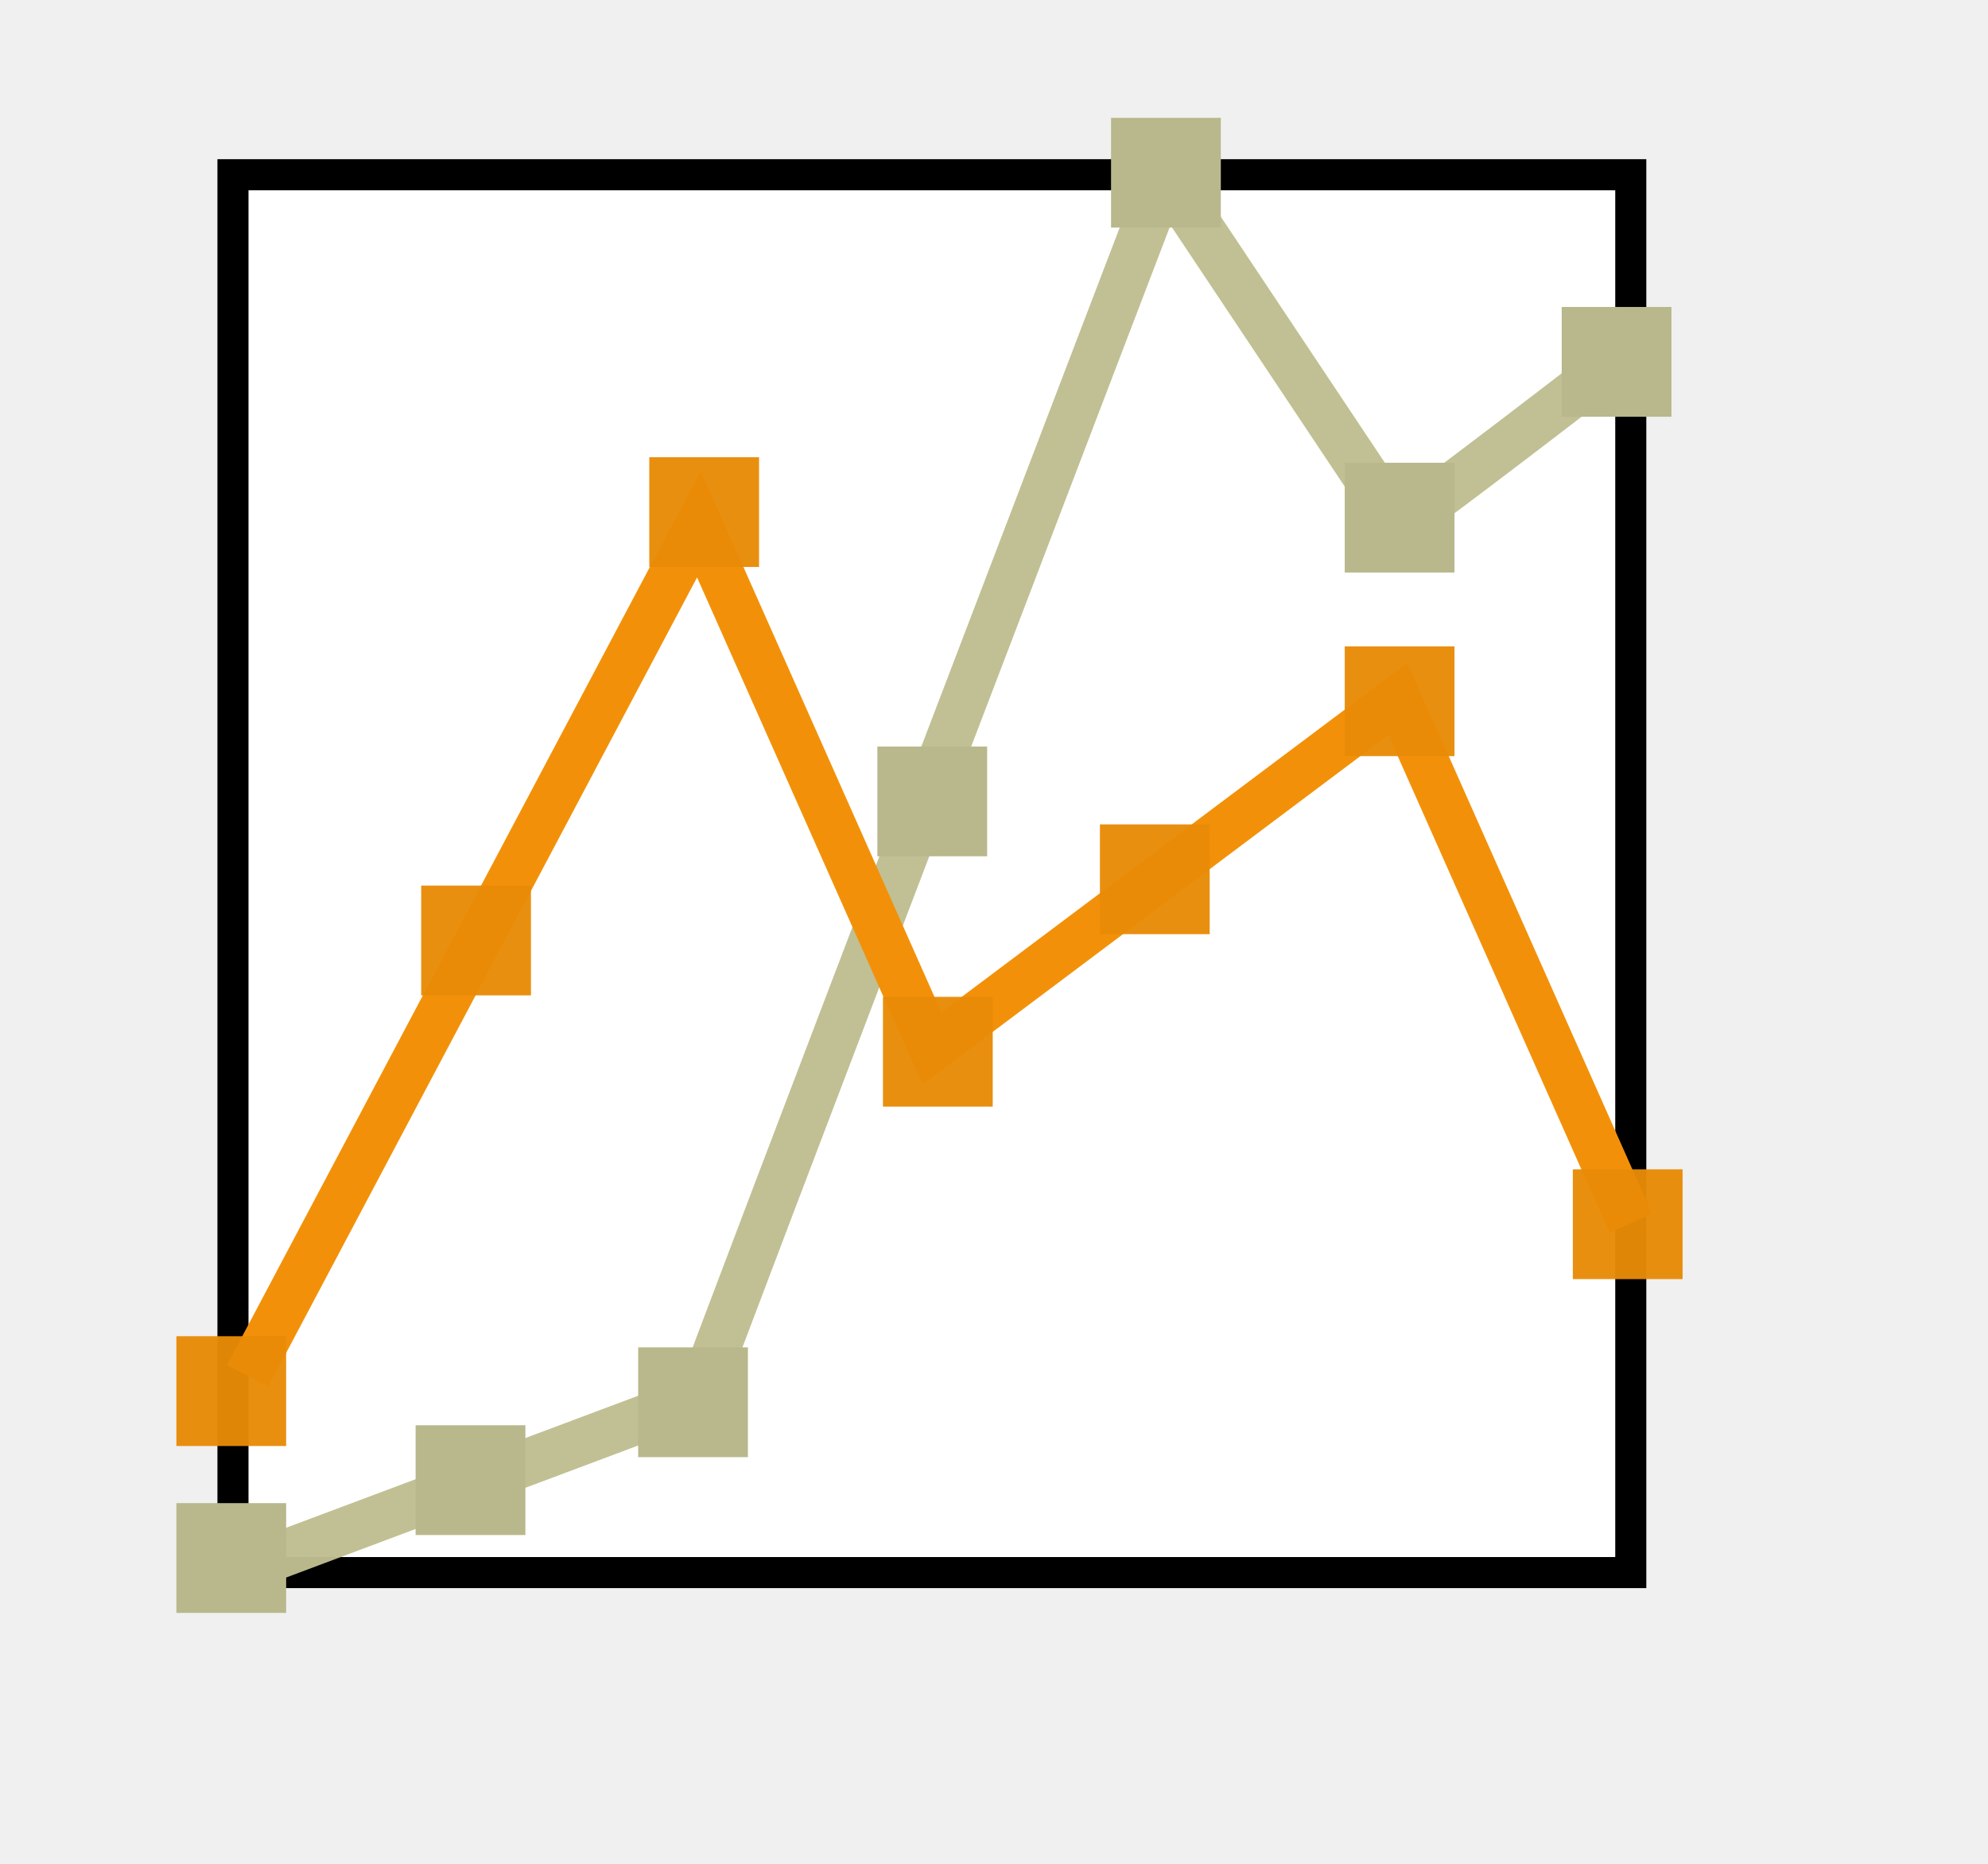
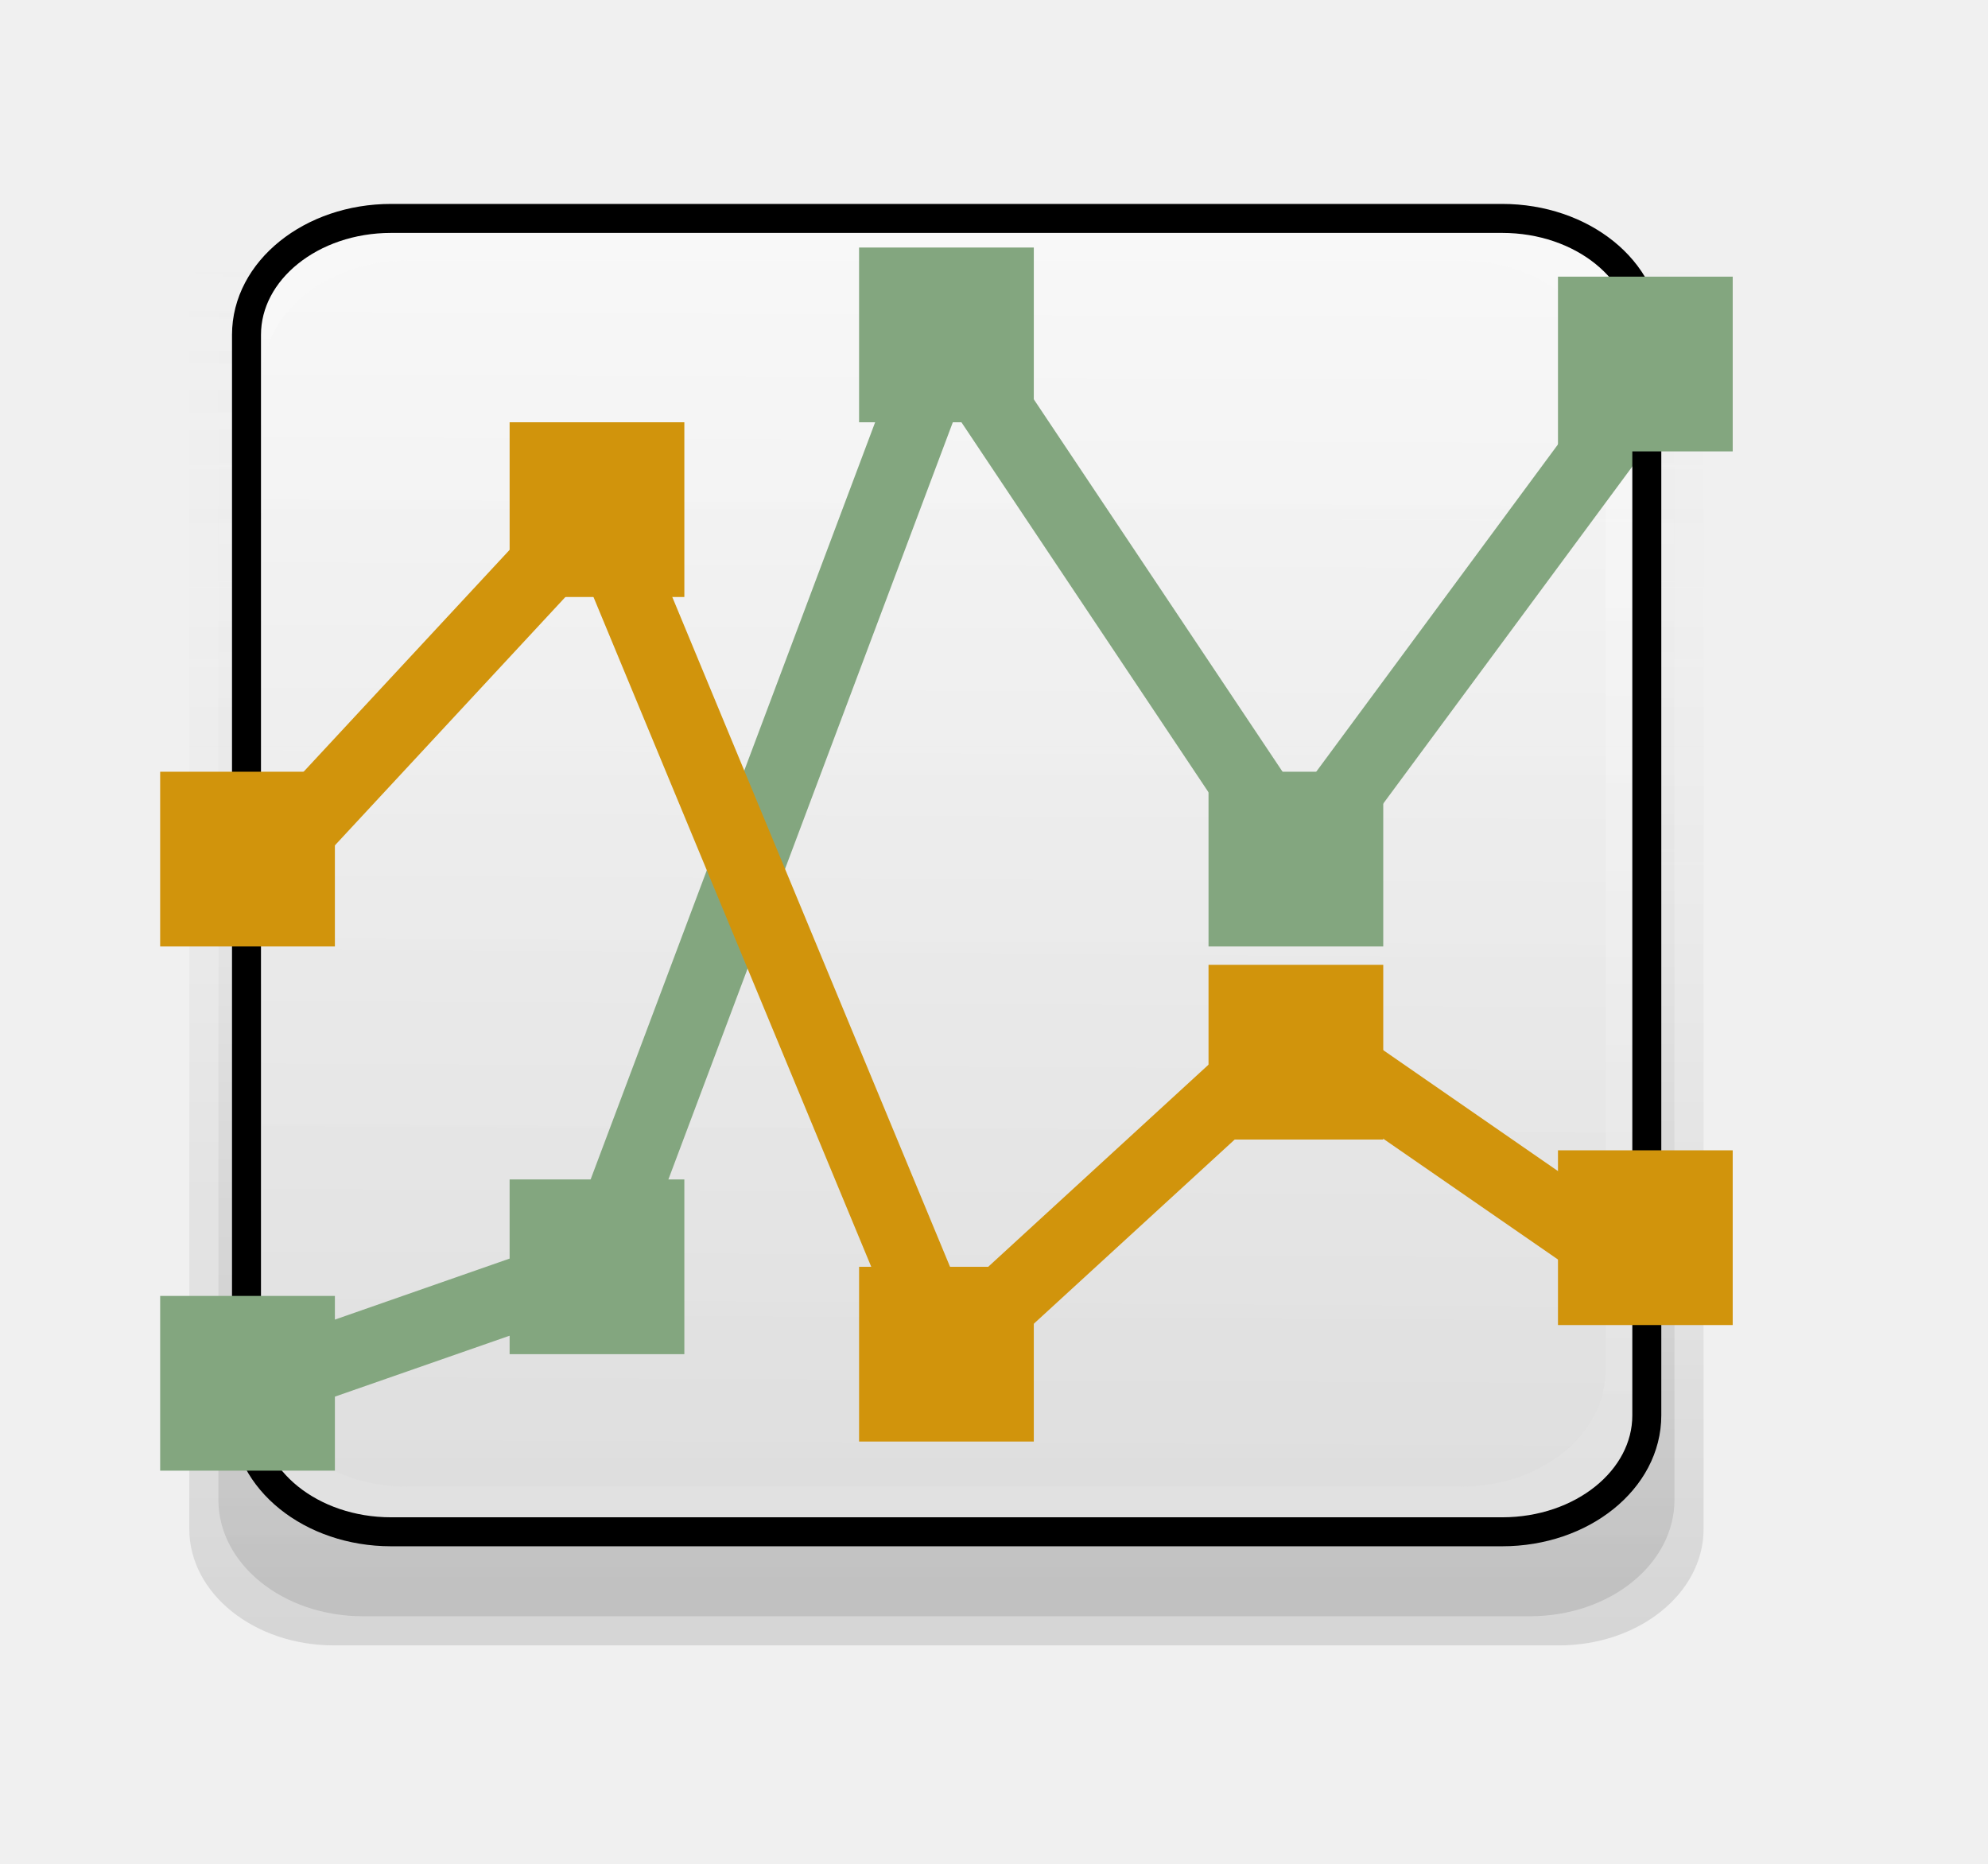
- <svg xmlns="http://www.w3.org/2000/svg" id="svg101" width="64pt" height="60pt">
-   <defs id="defs103" />
-   <rect style="font-size:12;fill:#ffffff;fill-rule:evenodd;stroke-width:1pt;stroke:#000000;stroke-opacity:1;fill-opacity:1;" id="rect156" width="60" height="60" x="10" y="7.5" />
-   <path style="fill:none;stroke:#bfbe91;stroke-opacity:0.968;stroke-width:2;stroke-linejoin:miter;stroke-linecap:butt;fill-opacity:1;fill-rule:evenodd;stroke-dasharray:none;" d="M 10 67.5 L 30 60 C 30 59.761 50 7.5 50 7.5 C 50 7.5 60 22.5 60 22.5 C 60 22.739 70 15 70 15 " id="path116" />
-   <path style="fill:none;stroke:#f29109;stroke-opacity:1;stroke-width:2;stroke-linejoin:miter;stroke-linecap:butt;fill-opacity:1;fill-rule:evenodd;stroke-dasharray:none;" d="M 10.63 59.055 C 10.63 59.055 30 22.5 30 22.5 C 30 22.5 40 45 40 45 C 40 45 60 30 60 30 C 60 30 70 52.5 70 52.5 " id="path117" />
-   <rect style="font-size:12;fill:#e98b08;fill-rule:evenodd;stroke-width:1pt;fill-opacity:0.961;" id="rect107" width="4.712" height="4.712" x="7.571" y="57.355" />
-   <rect style="font-size:12;fill:#e98b08;fill-rule:evenodd;stroke-width:1pt;fill-opacity:0.961;" id="rect122" width="4.712" height="4.712" x="67.512" y="50.191" />
-   <rect style="font-size:12;fill:#e98b08;fill-rule:evenodd;stroke-width:1pt;fill-opacity:0.961;" id="rect123" width="4.712" height="4.712" x="57.721" y="27.743" />
-   <rect style="font-size:12;fill:#e98b08;fill-rule:evenodd;stroke-width:1pt;fill-opacity:0.961;" id="rect124" width="4.712" height="4.712" x="47.213" y="35.385" />
-   <rect style="font-size:12;fill:#e98b08;fill-rule:evenodd;stroke-width:1pt;fill-opacity:0.961;" id="rect125" width="4.712" height="4.712" x="37.9" y="42.788" />
-   <rect style="font-size:12;fill:#e98b08;fill-rule:evenodd;stroke-width:1pt;fill-opacity:0.961;" id="rect126" width="4.712" height="4.712" x="27.87" y="19.624" />
-   <rect style="font-size:12;fill:#e98b08;fill-rule:evenodd;stroke-width:1pt;fill-opacity:0.961;" id="rect127" width="4.712" height="4.712" x="18.079" y="38.012" />
-   <rect style="font-size:12;fill:#b9b88c;fill-rule:evenodd;stroke-width:1pt;fill-opacity:1;" id="rect128" width="4.712" height="4.712" x="7.571" y="64.519" />
-   <rect style="font-size:12;fill:#b9b88c;fill-rule:evenodd;stroke-width:1pt;fill-opacity:1;" id="rect129" width="4.712" height="4.712" x="67.034" y="13.176" />
-   <rect style="font-size:12;fill:#b9b88c;fill-rule:evenodd;stroke-width:1pt;fill-opacity:1;" id="rect130" width="4.712" height="4.712" x="57.721" y="19.863" />
-   <rect style="font-size:12;fill:#b9b88c;fill-rule:evenodd;stroke-width:1pt;fill-opacity:1;" id="rect131" width="4.712" height="4.712" x="47.691" y="5.057" />
-   <rect style="font-size:12;fill:#b9b88c;fill-rule:evenodd;stroke-width:1pt;fill-opacity:1;" id="rect132" width="4.712" height="4.712" x="37.661" y="32.042" />
-   <rect style="font-size:12;fill:#b9b88c;fill-rule:evenodd;stroke-width:1pt;fill-opacity:1;" id="rect133" width="4.712" height="4.712" x="27.392" y="57.833" />
-   <rect style="font-size:12;fill:#b9b88c;fill-rule:evenodd;stroke-width:1pt;fill-opacity:1;" id="rect134" width="4.712" height="4.712" x="17.84" y="61.176" />
+ <svg xmlns="http://www.w3.org/2000/svg" xmlns:xlink="http://www.w3.org/1999/xlink" id="svg1" width="64mm" height="60mm">
+   <defs id="defs3">
+     <linearGradient id="linearGradient4044">
+       <stop style="stop-color:#ffffff;stop-opacity:0;" offset="0" id="stop4045" />
+       <stop style="stop-color:#363636;stop-opacity:0.188;" offset="1" id="stop4046" />
+     </linearGradient>
+     <linearGradient id="linearGradient3418">
+       <stop style="stop-color:#f7f7f7;stop-opacity:1;" offset="0" id="stop3419" />
+       <stop style="stop-color:#dedede;stop-opacity:1;" offset="1" id="stop3420" />
+     </linearGradient>
+     <linearGradient id="linearGradient2791">
+       <stop style="stop-color:#fbfbfb;stop-opacity:1;" offset="0" id="stop2792" />
+       <stop style="stop-color:#e9e9e9;stop-opacity:1;" offset="1" id="stop2793" />
+     </linearGradient>
+     <linearGradient xlink:href="#linearGradient2791" id="linearGradient2794" x1="0.497" y1="0.058" x2="0.491" y2="0.961" />
+     <linearGradient xlink:href="#linearGradient3418" id="linearGradient3417" x1="0.538" y1="0.013" x2="0.533" y2="0.981" />
+     <linearGradient xlink:href="#linearGradient4044" id="linearGradient4043" x1="0.497" y1="0.013" x2="0.497" y2="0.994" />
+   </defs>
+   <rect style="fill:url(#linearGradient4043);fill-opacity:0.749;fill-rule:evenodd;stroke:none;stroke-width:3pt;stroke-linecap:butt;stroke-linejoin:miter;stroke-opacity:1;" id="rect4047" width="184.252" height="177.157" x="23.031" y="23.04" rx="17.595" ry="14.164" />
+   <rect style="fill:url(#linearGradient4043);fill-opacity:0.749;fill-rule:evenodd;stroke:none;stroke-width:3pt;stroke-linecap:butt;stroke-linejoin:miter;stroke-opacity:1;" id="rect3421" width="177.165" height="173.622" x="26.575" y="23.031" rx="17.595" ry="14.164" />
+   <rect style="fill:url(#linearGradient2794);fill-opacity:0.749;fill-rule:evenodd;stroke:none;stroke-width:3.526;stroke-linecap:butt;stroke-linejoin:miter;stroke-miterlimit:4;stroke-opacity:1;" id="rect2169" width="170.382" height="159.8" x="30.118" y="26.554" rx="17.595" ry="14.164" />
+   <rect style="fill:url(#linearGradient3417);fill-opacity:0.749;fill-rule:evenodd;stroke:none;stroke-width:3pt;stroke-linecap:butt;stroke-linejoin:miter;stroke-opacity:1;" id="rect3416" width="163.397" height="149.2" x="31.955" y="31.699" rx="17.595" ry="14.164" />
+   <path style="fill:#83a67f;fill-opacity:1;fill-rule:evenodd;stroke:none;stroke-width:8.858;stroke-linecap:butt;stroke-linejoin:miter;stroke-miterlimit:4;stroke-opacity:1;" d="M 114.094 31.125 L 111.062 39.188 L 69.188 150.625 L 30 164.312 L 30 172.219 C 30 172.703 30.098 173.153 30.156 173.625 L 74.062 158.312 L 76.031 157.625 L 76.75 155.688 L 116.312 50.375 L 154.125 107 L 157.625 112.219 L 161.375 107.156 L 200.375 54.375 L 200.375 40.75 C 200.375 40.409 200.279 40.085 200.25 39.75 L 200.188 39.688 L 158 96.812 L 118.906 38.281 L 114.094 31.125 z " id="path4680" />
+   <path style="fill:#d1940c;fill-opacity:1;fill-rule:evenodd;stroke:none;stroke-width:8.858;stroke-linecap:butt;stroke-linejoin:miter;stroke-miterlimit:4;stroke-opacity:1;" d="M 74.062 53.938 L 69.344 59 L 30 101.375 L 30 114.438 L 71.156 70.094 L 111.125 166.469 L 113.531 172.312 L 118.188 168.031 L 158.062 131.469 L 200.375 160.719 L 200.375 149.969 L 160.188 122.156 L 157.281 120.125 L 154.688 122.531 L 116.875 157.219 L 76.688 60.312 L 74.062 53.938 z " id="path5302" />
+   <rect style="fill:none;fill-opacity:0.749;fill-rule:evenodd;stroke:#000000;stroke-width:3.526;stroke-linecap:butt;stroke-linejoin:miter;stroke-miterlimit:4;stroke-opacity:1;" id="rect5928" width="170.382" height="159.8" x="29.993" y="26.575" rx="17.595" ry="14.164" />
+   <rect style="fill:#83a67f;fill-opacity:1;fill-rule:evenodd;stroke:none;stroke-width:3pt;stroke-linecap:butt;stroke-linejoin:miter;stroke-opacity:1;" id="rect6060" width="21.26" height="21.26" x="62.008" y="143.504" rx="0" />
+   <rect style="fill:#83a67f;fill-opacity:1;fill-rule:evenodd;stroke:none;stroke-width:3pt;stroke-linecap:butt;stroke-linejoin:miter;stroke-opacity:1;" id="rect6146" width="21.26" height="21.26" x="104.528" y="30.118" rx="0" />
+   <rect style="fill:#83a67f;fill-opacity:1;fill-rule:evenodd;stroke:none;stroke-width:3pt;stroke-linecap:butt;stroke-linejoin:miter;stroke-opacity:1;" id="rect6147" width="21.26" height="21.26" x="147.047" y="93.898" rx="0" />
+   <rect style="fill:#83a67f;fill-opacity:1;fill-rule:evenodd;stroke:none;stroke-width:3pt;stroke-linecap:butt;stroke-linejoin:miter;stroke-opacity:1;" id="rect6148" width="21.26" height="21.26" x="189.567" y="33.661" rx="0" />
+   <rect style="fill:#83a67f;fill-opacity:1;fill-rule:evenodd;stroke:none;stroke-width:3pt;stroke-linecap:butt;stroke-linejoin:miter;stroke-opacity:1;" id="rect6149" width="21.26" height="21.26" x="19.488" y="157.677" rx="0" />
+   <rect style="fill:#d1940c;fill-opacity:1;fill-rule:evenodd;stroke:none;stroke-width:3pt;stroke-linecap:butt;stroke-linejoin:miter;stroke-opacity:1;" id="rect6150" width="21.26" height="21.26" x="19.488" y="93.898" rx="0" />
+   <rect style="fill:#d1940c;fill-opacity:1;fill-rule:evenodd;stroke:none;stroke-width:3pt;stroke-linecap:butt;stroke-linejoin:miter;stroke-opacity:1;" id="rect6151" width="21.26" height="21.26" x="62.008" y="51.378" rx="0" />
+   <rect style="fill:#d1940c;fill-opacity:1;fill-rule:evenodd;stroke:none;stroke-width:3pt;stroke-linecap:butt;stroke-linejoin:miter;stroke-opacity:1;" id="rect6152" width="21.26" height="21.26" x="104.528" y="154.134" rx="0" />
+   <rect style="fill:#d1940c;fill-opacity:1;fill-rule:evenodd;stroke:none;stroke-width:3pt;stroke-linecap:butt;stroke-linejoin:miter;stroke-opacity:1;" id="rect6153" width="21.26" height="21.26" x="147.047" y="117.389" rx="0" />
+   <rect style="fill:#d1940c;fill-opacity:1;fill-rule:evenodd;stroke:none;stroke-width:3pt;stroke-linecap:butt;stroke-linejoin:miter;stroke-opacity:1;" id="rect6154" width="21.26" height="21.26" x="189.567" y="139.961" rx="0" />
</svg>
